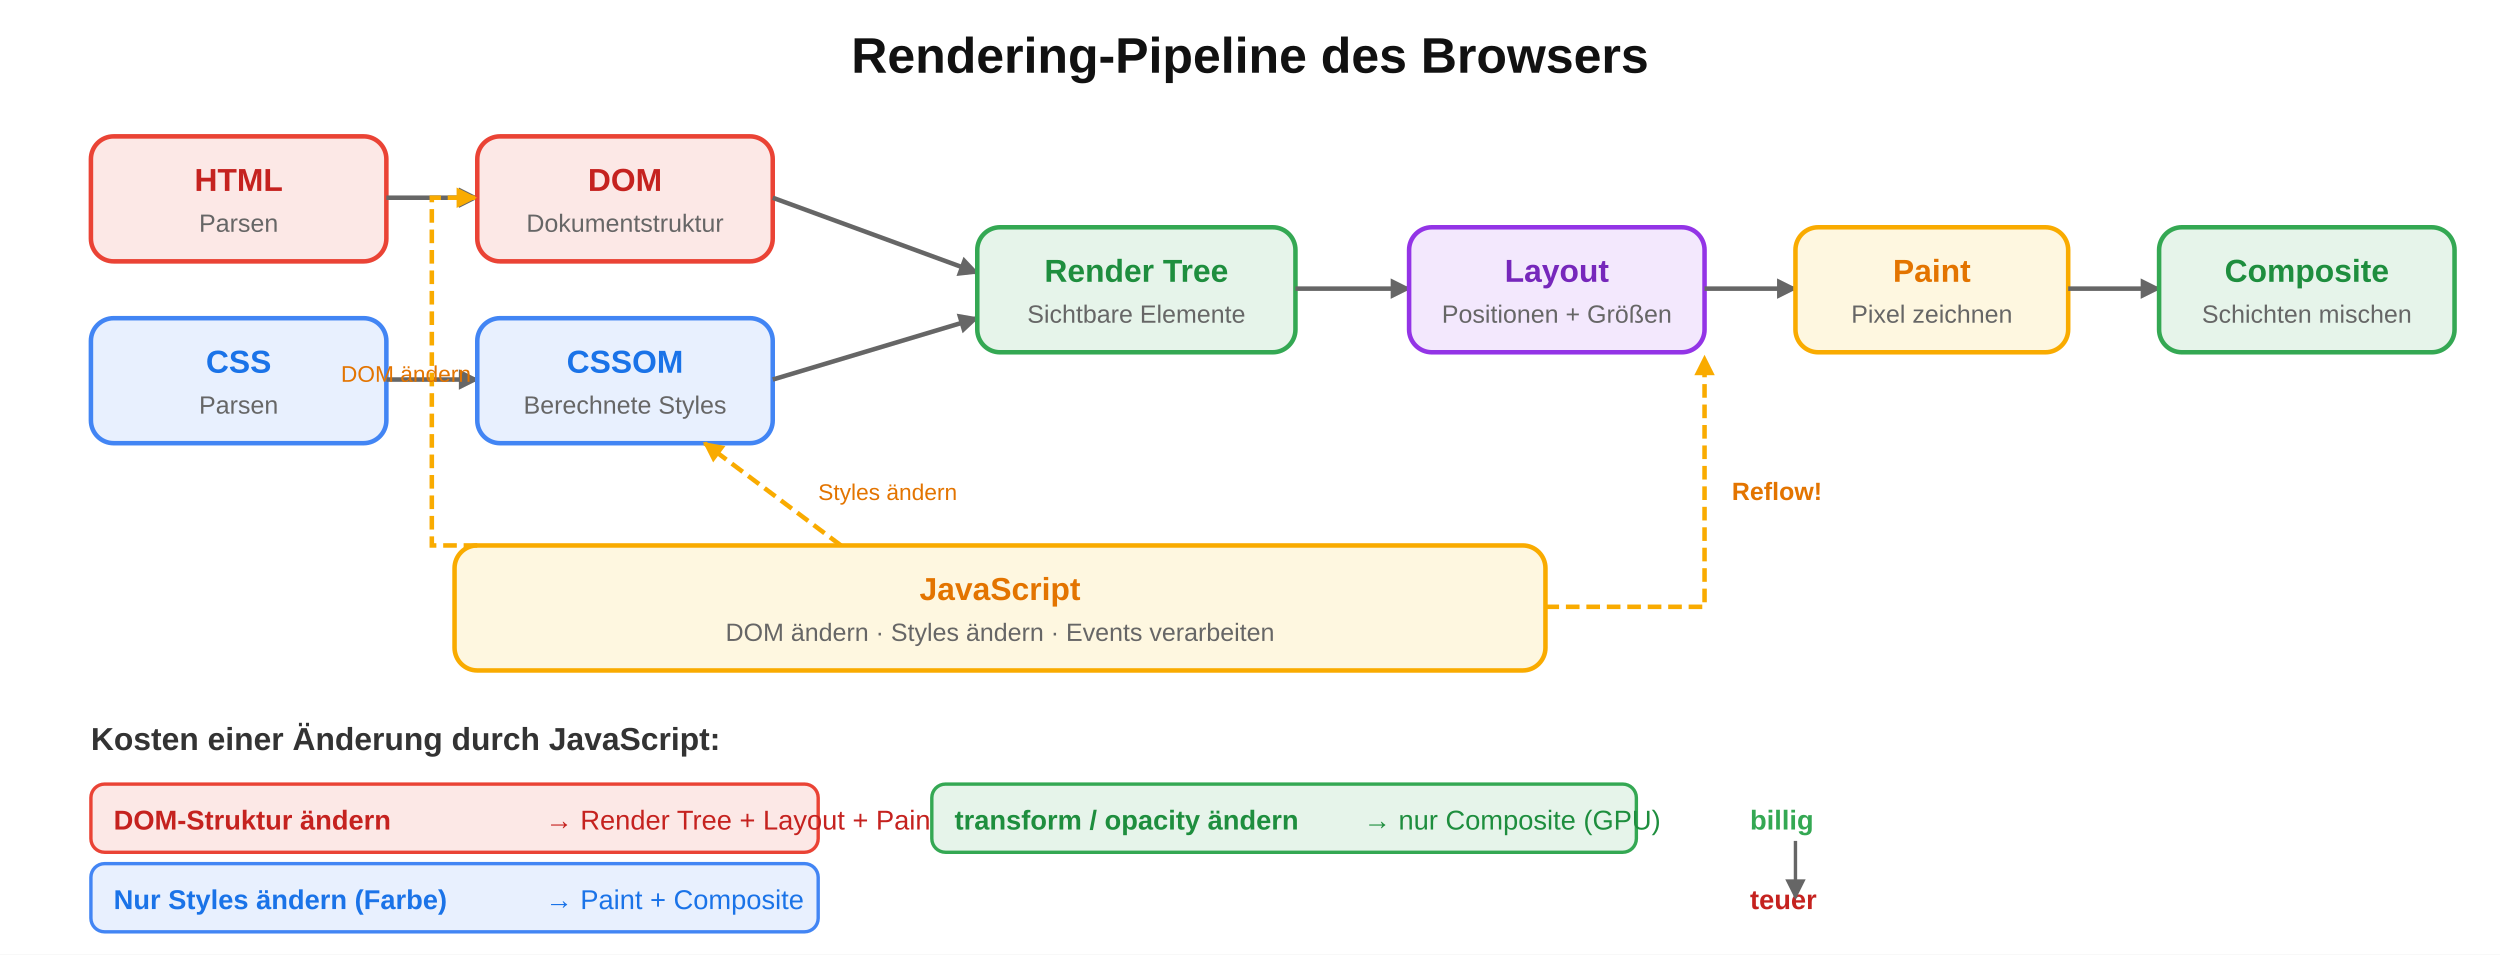
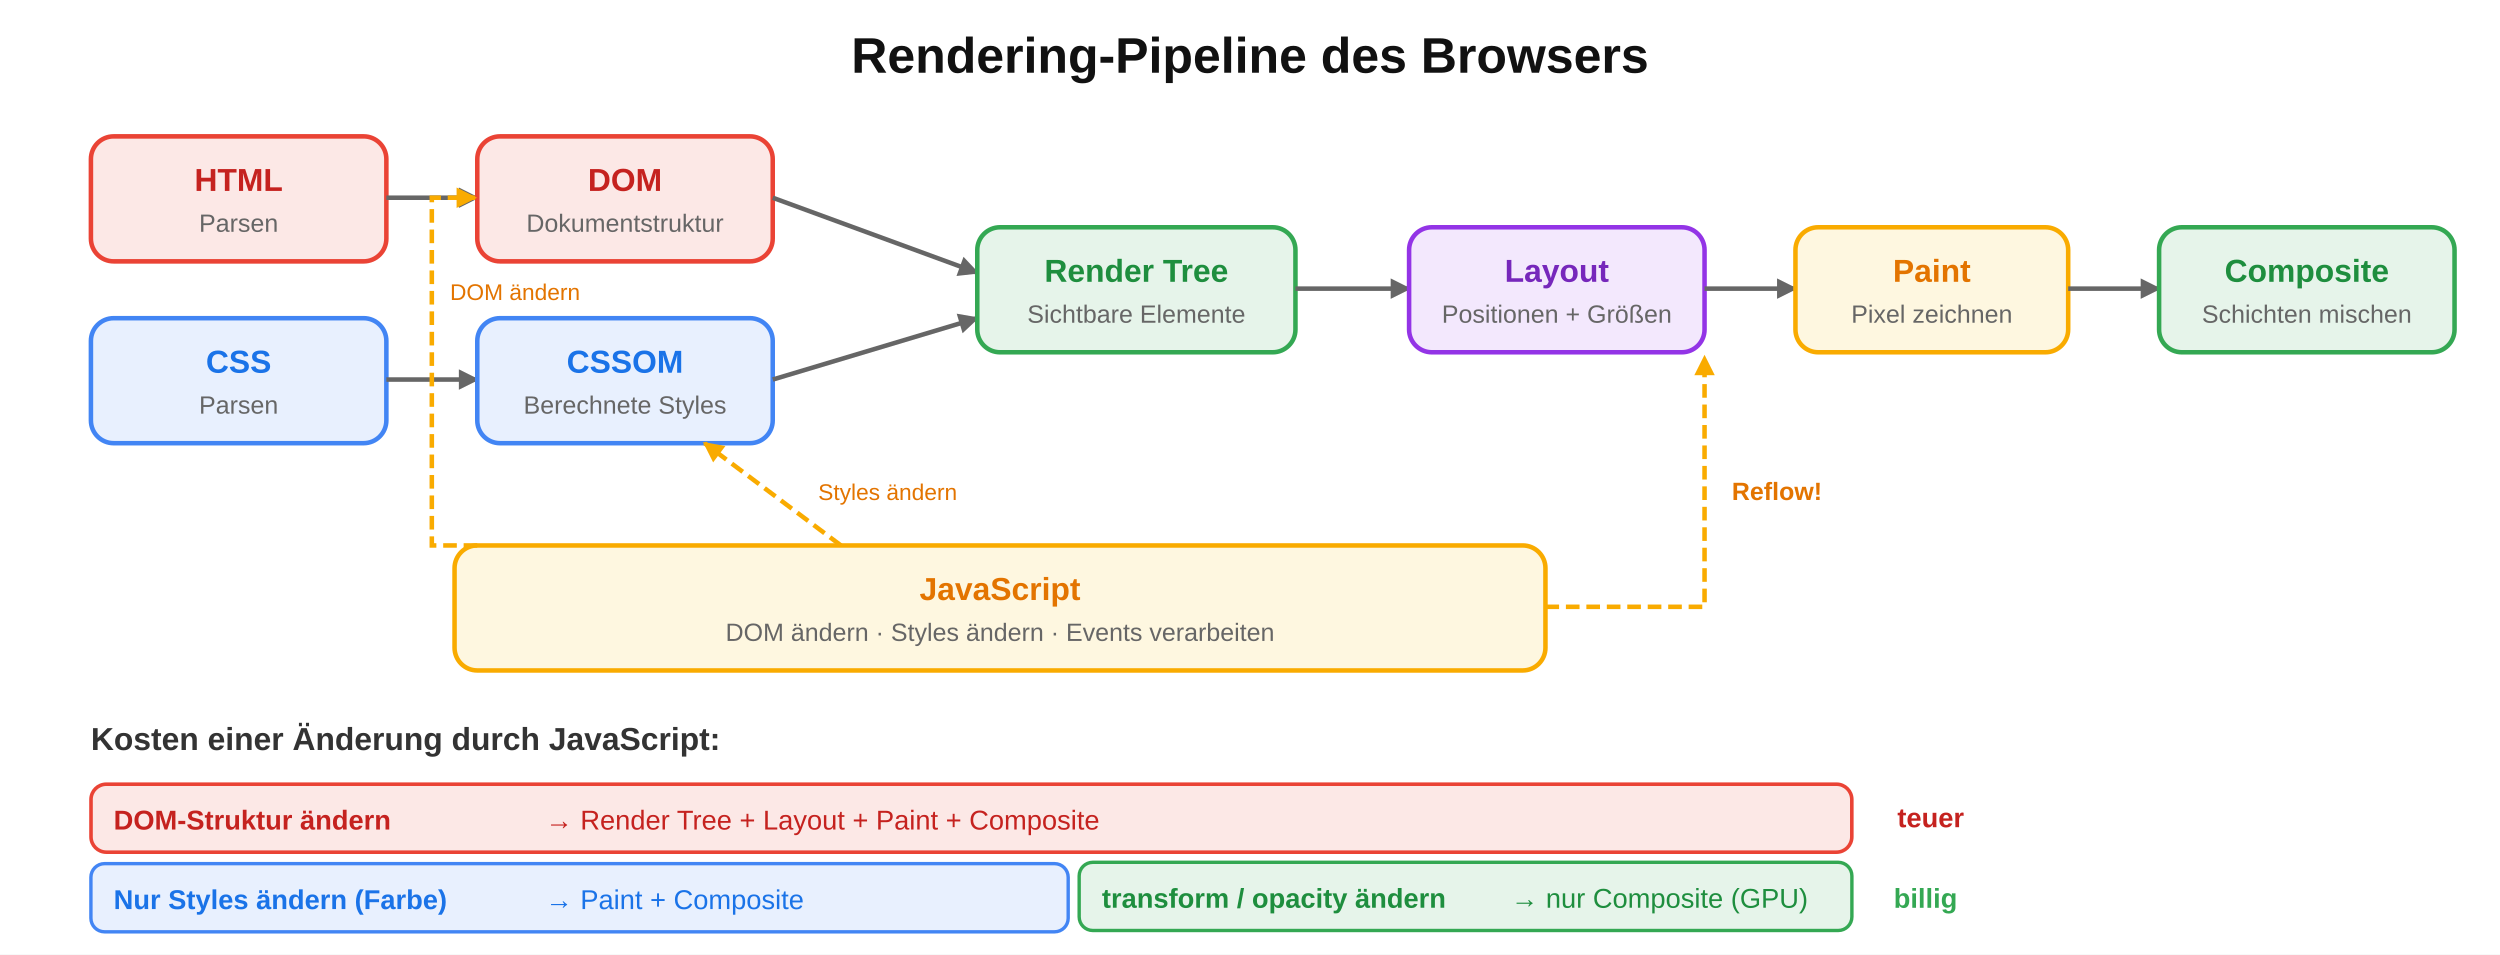
- <svg xmlns="http://www.w3.org/2000/svg" width="1100" height="420" viewBox="0 0 1100 420" role="img" aria-labelledby="title desc">
-   <rect width="1100" height="420" fill="#ffffff" />
-   <text x="550" y="32" text-anchor="middle" font-family="Arial, Helvetica, sans-serif" font-size="22" font-weight="700" fill="#111111">Rendering-Pipeline des Browsers</text>
-   <defs>
+ <svg xmlns="http://www.w3.org/2000/svg" width="1100" height="420" viewBox="0 0 1100 420" role="img" aria-labelledby="title desc" version="1.1" id="svg31">
+   <rect width="1100" height="420" fill="#ffffff" id="rect1" />
+   <text x="550" y="32" text-anchor="middle" font-family="Arial, Helvetica, sans-serif" font-size="22" font-weight="700" fill="#111111" id="text1">Rendering-Pipeline des Browsers</text>
+   <defs id="defs2">
    <marker id="arrow" viewBox="0 0 10 10" markerWidth="9" markerHeight="9" refX="9" refY="5" orient="auto-start-reverse" markerUnits="userSpaceOnUse">
-       <path d="M 0 0 L 10 5 L 0 10 z" fill="#666" />
+       <path d="M 0 0 L 10 5 L 0 10 z" fill="#666" id="path1" />
    </marker>
    <marker id="arrow-js" viewBox="0 0 10 10" markerWidth="9" markerHeight="9" refX="9" refY="5" orient="auto-start-reverse" markerUnits="userSpaceOnUse">
-       <path d="M 0 0 L 10 5 L 0 10 z" fill="#f9ab00" />
+       <path d="M 0 0 L 10 5 L 0 10 z" fill="#f9ab00" id="path2" />
    </marker>
  </defs>
-   <rect x="40" y="60" width="130" height="55" rx="10" fill="#fce8e6" stroke="#ea4335" stroke-width="2" />
-   <text x="105" y="84" text-anchor="middle" font-family="Arial, Helvetica, sans-serif" font-size="14" font-weight="700" fill="#c5221f">HTML</text>
-   <text x="105" y="102" text-anchor="middle" font-family="Arial, Helvetica, sans-serif" font-size="11" fill="#666">Parsen</text>
-   <line x1="170" y1="87" x2="210" y2="87" stroke="#666" stroke-width="2" marker-end="url(#arrow)" />
-   <rect x="210" y="60" width="130" height="55" rx="10" fill="#fce8e6" stroke="#ea4335" stroke-width="2" />
-   <text x="275" y="84" text-anchor="middle" font-family="Arial, Helvetica, sans-serif" font-size="14" font-weight="700" fill="#c5221f">DOM</text>
-   <text x="275" y="102" text-anchor="middle" font-family="Arial, Helvetica, sans-serif" font-size="11" fill="#666">Dokumentstruktur</text>
-   <rect x="40" y="140" width="130" height="55" rx="10" fill="#e8f0fe" stroke="#4285f4" stroke-width="2" />
-   <text x="105" y="164" text-anchor="middle" font-family="Arial, Helvetica, sans-serif" font-size="14" font-weight="700" fill="#1a73e8">CSS</text>
-   <text x="105" y="182" text-anchor="middle" font-family="Arial, Helvetica, sans-serif" font-size="11" fill="#666">Parsen</text>
-   <line x1="170" y1="167" x2="210" y2="167" stroke="#666" stroke-width="2" marker-end="url(#arrow)" />
-   <rect x="210" y="140" width="130" height="55" rx="10" fill="#e8f0fe" stroke="#4285f4" stroke-width="2" />
-   <text x="275" y="164" text-anchor="middle" font-family="Arial, Helvetica, sans-serif" font-size="14" font-weight="700" fill="#1a73e8">CSSOM</text>
-   <text x="275" y="182" text-anchor="middle" font-family="Arial, Helvetica, sans-serif" font-size="11" fill="#666">Berechnete Styles</text>
-   <line x1="340" y1="87" x2="430" y2="120" stroke="#666" stroke-width="2" marker-end="url(#arrow)" />
-   <line x1="340" y1="167" x2="430" y2="140" stroke="#666" stroke-width="2" marker-end="url(#arrow)" />
-   <rect x="430" y="100" width="140" height="55" rx="10" fill="#e6f4ea" stroke="#34a853" stroke-width="2" />
-   <text x="500" y="124" text-anchor="middle" font-family="Arial, Helvetica, sans-serif" font-size="14" font-weight="700" fill="#1e8e3e">Render Tree</text>
-   <text x="500" y="142" text-anchor="middle" font-family="Arial, Helvetica, sans-serif" font-size="11" fill="#666">Sichtbare Elemente</text>
-   <line x1="570" y1="127" x2="620" y2="127" stroke="#666" stroke-width="2" marker-end="url(#arrow)" />
-   <rect x="620" y="100" width="130" height="55" rx="10" fill="#f3e8fd" stroke="#9334e6" stroke-width="2" />
-   <text x="685" y="124" text-anchor="middle" font-family="Arial, Helvetica, sans-serif" font-size="14" font-weight="700" fill="#7627bb">Layout</text>
-   <text x="685" y="142" text-anchor="middle" font-family="Arial, Helvetica, sans-serif" font-size="11" fill="#666">Positionen + Größen</text>
-   <line x1="750" y1="127" x2="790" y2="127" stroke="#666" stroke-width="2" marker-end="url(#arrow)" />
-   <rect x="790" y="100" width="120" height="55" rx="10" fill="#fef7e0" stroke="#f9ab00" stroke-width="2" />
-   <text x="850" y="124" text-anchor="middle" font-family="Arial, Helvetica, sans-serif" font-size="14" font-weight="700" fill="#e37400">Paint</text>
-   <text x="850" y="142" text-anchor="middle" font-family="Arial, Helvetica, sans-serif" font-size="11" fill="#666">Pixel zeichnen</text>
-   <line x1="910" y1="127" x2="950" y2="127" stroke="#666" stroke-width="2" marker-end="url(#arrow)" />
-   <rect x="950" y="100" width="130" height="55" rx="10" fill="#e6f4ea" stroke="#34a853" stroke-width="2" />
-   <text x="1015" y="124" text-anchor="middle" font-family="Arial, Helvetica, sans-serif" font-size="14" font-weight="700" fill="#1e8e3e">Composite</text>
-   <text x="1015" y="142" text-anchor="middle" font-family="Arial, Helvetica, sans-serif" font-size="11" fill="#666">Schichten mischen</text>
-   <rect x="200" y="240" width="480" height="55" rx="10" fill="#fef7e0" stroke="#f9ab00" stroke-width="2" />
-   <text x="440" y="264" text-anchor="middle" font-family="Arial, Helvetica, sans-serif" font-size="14" font-weight="700" fill="#e37400">JavaScript</text>
-   <text x="440" y="282" text-anchor="middle" font-family="Arial, Helvetica, sans-serif" font-size="11" fill="#666">DOM ändern · Styles ändern · Events verarbeiten</text>
-   <path d="M 210 240 L 190 240 L 190 87 L 209 87" fill="none" stroke="#f9ab00" stroke-width="2" stroke-dasharray="6 3" marker-end="url(#arrow-js)" />
-   <text x="150" y="168" font-family="Arial, Helvetica, sans-serif" font-size="10" fill="#e37400">DOM ändern</text>
-   <line x1="370" y1="240" x2="310" y2="195" stroke="#f9ab00" stroke-width="2" stroke-dasharray="6 3" marker-end="url(#arrow-js)" />
-   <text x="360" y="220" font-family="Arial, Helvetica, sans-serif" font-size="10" fill="#e37400">Styles ändern</text>
-   <path d="M 680 267 L 750 267 L 750 157" fill="none" stroke="#f9ab00" stroke-width="2" stroke-dasharray="6 3" marker-end="url(#arrow-js)" />
-   <text x="762" y="220" font-family="Arial, Helvetica, sans-serif" font-size="11" font-weight="700" fill="#e37400">Reflow!</text>
-   <g transform="translate(40, 330)">
-     <text x="0" y="0" font-family="Arial, Helvetica, sans-serif" font-size="14" font-weight="700" fill="#333">Kosten einer Änderung durch JavaScript:</text>
-     <rect x="0" y="15" width="320" height="30" rx="6" fill="#fce8e6" stroke="#ea4335" stroke-width="1.5" />
-     <text x="10" y="35" font-family="Arial, Helvetica, sans-serif" font-size="12" font-weight="700" fill="#c5221f">DOM-Struktur ändern</text>
-     <text x="200" y="35" font-family="Arial, Helvetica, sans-serif" font-size="12" fill="#c5221f">→ Render Tree + Layout + Paint + Composite</text>
-     <rect x="0" y="50" width="320" height="30" rx="6" fill="#e8f0fe" stroke="#4285f4" stroke-width="1.5" />
-     <text x="10" y="70" font-family="Arial, Helvetica, sans-serif" font-size="12" font-weight="700" fill="#1a73e8">Nur Styles ändern (Farbe)</text>
-     <text x="200" y="70" font-family="Arial, Helvetica, sans-serif" font-size="12" fill="#1a73e8">→ Paint + Composite</text>
-     <rect x="370" y="15" width="310" height="30" rx="6" fill="#e6f4ea" stroke="#34a853" stroke-width="1.5" />
-     <text x="380" y="35" font-family="Arial, Helvetica, sans-serif" font-size="12" font-weight="700" fill="#1e8e3e">transform / opacity ändern</text>
-     <text x="560" y="35" font-family="Arial, Helvetica, sans-serif" font-size="12" fill="#1e8e3e">→ nur Composite (GPU)</text>
-     <text x="730" y="35" font-family="Arial, Helvetica, sans-serif" font-size="12" font-weight="700" fill="#34a853">billig</text>
-     <text x="730" y="70" font-family="Arial, Helvetica, sans-serif" font-size="12" font-weight="700" fill="#c5221f">teuer</text>
-     <line x1="750" y1="40" x2="750" y2="65" stroke="#666" stroke-width="1.5" marker-end="url(#arrow)" />
+   <rect x="40" y="60" width="130" height="55" rx="10" fill="#fce8e6" stroke="#ea4335" stroke-width="2" id="rect2" />
+   <text x="105" y="84" text-anchor="middle" font-family="Arial, Helvetica, sans-serif" font-size="14" font-weight="700" fill="#c5221f" id="text2">HTML</text>
+   <text x="105" y="102" text-anchor="middle" font-family="Arial, Helvetica, sans-serif" font-size="11" fill="#666" id="text3">Parsen</text>
+   <line x1="170" y1="87" x2="210" y2="87" stroke="#666" stroke-width="2" marker-end="url(#arrow)" id="line3" />
+   <rect x="210" y="60" width="130" height="55" rx="10" fill="#fce8e6" stroke="#ea4335" stroke-width="2" id="rect3" />
+   <text x="275" y="84" text-anchor="middle" font-family="Arial, Helvetica, sans-serif" font-size="14" font-weight="700" fill="#c5221f" id="text4">DOM</text>
+   <text x="275" y="102" text-anchor="middle" font-family="Arial, Helvetica, sans-serif" font-size="11" fill="#666" id="text5">Dokumentstruktur</text>
+   <rect x="40" y="140" width="130" height="55" rx="10" fill="#e8f0fe" stroke="#4285f4" stroke-width="2" id="rect5" />
+   <text x="105" y="164" text-anchor="middle" font-family="Arial, Helvetica, sans-serif" font-size="14" font-weight="700" fill="#1a73e8" id="text6">CSS</text>
+   <text x="105" y="182" text-anchor="middle" font-family="Arial, Helvetica, sans-serif" font-size="11" fill="#666" id="text7">Parsen</text>
+   <line x1="170" y1="167" x2="210" y2="167" stroke="#666" stroke-width="2" marker-end="url(#arrow)" id="line7" />
+   <rect x="210" y="140" width="130" height="55" rx="10" fill="#e8f0fe" stroke="#4285f4" stroke-width="2" id="rect7" />
+   <text x="275" y="164" text-anchor="middle" font-family="Arial, Helvetica, sans-serif" font-size="14" font-weight="700" fill="#1a73e8" id="text8">CSSOM</text>
+   <text x="275" y="182" text-anchor="middle" font-family="Arial, Helvetica, sans-serif" font-size="11" fill="#666" id="text9">Berechnete Styles</text>
+   <line x1="340" y1="87" x2="430" y2="120" stroke="#666" stroke-width="2" marker-end="url(#arrow)" id="line9" />
+   <line x1="340" y1="167" x2="430" y2="140" stroke="#666" stroke-width="2" marker-end="url(#arrow)" id="line10" />
+   <rect x="430" y="100" width="140" height="55" rx="10" fill="#e6f4ea" stroke="#34a853" stroke-width="2" id="rect10" />
+   <text x="500" y="124" text-anchor="middle" font-family="Arial, Helvetica, sans-serif" font-size="14" font-weight="700" fill="#1e8e3e" id="text10">Render Tree</text>
+   <text x="500" y="142" text-anchor="middle" font-family="Arial, Helvetica, sans-serif" font-size="11" fill="#666" id="text11">Sichtbare Elemente</text>
+   <line x1="570" y1="127" x2="620" y2="127" stroke="#666" stroke-width="2" marker-end="url(#arrow)" id="line11" />
+   <rect x="620" y="100" width="130" height="55" rx="10" fill="#f3e8fd" stroke="#9334e6" stroke-width="2" id="rect11" />
+   <text x="685" y="124" text-anchor="middle" font-family="Arial, Helvetica, sans-serif" font-size="14" font-weight="700" fill="#7627bb" id="text12">Layout</text>
+   <text x="685" y="142" text-anchor="middle" font-family="Arial, Helvetica, sans-serif" font-size="11" fill="#666" id="text13">Positionen + Größen</text>
+   <line x1="750" y1="127" x2="790" y2="127" stroke="#666" stroke-width="2" marker-end="url(#arrow)" id="line13" />
+   <rect x="790" y="100" width="120" height="55" rx="10" fill="#fef7e0" stroke="#f9ab00" stroke-width="2" id="rect13" />
+   <text x="850" y="124" text-anchor="middle" font-family="Arial, Helvetica, sans-serif" font-size="14" font-weight="700" fill="#e37400" id="text14">Paint</text>
+   <text x="850" y="142" text-anchor="middle" font-family="Arial, Helvetica, sans-serif" font-size="11" fill="#666" id="text15">Pixel zeichnen</text>
+   <line x1="910" y1="127" x2="950" y2="127" stroke="#666" stroke-width="2" marker-end="url(#arrow)" id="line15" />
+   <rect x="950" y="100" width="130" height="55" rx="10" fill="#e6f4ea" stroke="#34a853" stroke-width="2" id="rect15" />
+   <text x="1015" y="124" text-anchor="middle" font-family="Arial, Helvetica, sans-serif" font-size="14" font-weight="700" fill="#1e8e3e" id="text16">Composite</text>
+   <text x="1015" y="142" text-anchor="middle" font-family="Arial, Helvetica, sans-serif" font-size="11" fill="#666" id="text17">Schichten mischen</text>
+   <rect x="200" y="240" width="480" height="55" rx="10" fill="#fef7e0" stroke="#f9ab00" stroke-width="2" id="rect17" />
+   <text x="440" y="264" text-anchor="middle" font-family="Arial, Helvetica, sans-serif" font-size="14" font-weight="700" fill="#e37400" id="text18">JavaScript</text>
+   <text x="440" y="282" text-anchor="middle" font-family="Arial, Helvetica, sans-serif" font-size="11" fill="#666" id="text19">DOM ändern · Styles ändern · Events verarbeiten</text>
+   <path d="M 210 240 L 190 240 L 190 87 L 209 87" fill="none" stroke="#f9ab00" stroke-width="2" stroke-dasharray="6 3" marker-end="url(#arrow-js)" id="path19" />
+   <text x="198" y="132" font-family="Arial, Helvetica, sans-serif" font-size="10" fill="#e37400" id="text20">DOM ändern</text>
+   <line x1="370" y1="240" x2="310" y2="195" stroke="#f9ab00" stroke-width="2" stroke-dasharray="6 3" marker-end="url(#arrow-js)" id="line20" />
+   <text x="360" y="220" font-family="Arial, Helvetica, sans-serif" font-size="10" fill="#e37400" id="text21">Styles ändern</text>
+   <path d="M 680 267 L 750 267 L 750 157" fill="none" stroke="#f9ab00" stroke-width="2" stroke-dasharray="6 3" marker-end="url(#arrow-js)" id="path21" />
+   <text x="762" y="220" font-family="Arial, Helvetica, sans-serif" font-size="11" font-weight="700" fill="#e37400" id="text22">Reflow!</text>
+   <g transform="translate(40, 330)" id="g31">
+     <text x="0" y="0" font-family="Arial, Helvetica, sans-serif" font-size="14" font-weight="700" fill="#333" id="text23">Kosten einer Änderung durch JavaScript:</text>
+     <rect x="0.044" y="15.044" width="774.756" height="29.913" rx="6.737" fill="#fce8e6" stroke="#ea4335" stroke-width="1.587" id="rect23" />
+     <text x="10" y="35" font-family="Arial, Helvetica, sans-serif" font-size="12" font-weight="700" fill="#c5221f" id="text24">DOM-Struktur ändern</text>
+     <text x="200" y="35" font-family="Arial, Helvetica, sans-serif" font-size="12" fill="#c5221f" id="text25">→ Render Tree + Layout + Paint + Composite</text>
+     <rect x="0" y="50" width="430" height="30" rx="6" fill="#e8f0fe" stroke="#4285f4" stroke-width="1.5" id="rect25" />
+     <text x="10" y="70" font-family="Arial, Helvetica, sans-serif" font-size="12" font-weight="700" fill="#1a73e8" id="text26">Nur Styles ändern (Farbe)</text>
+     <text x="200" y="70" font-family="Arial, Helvetica, sans-serif" font-size="12" fill="#1a73e8" id="text27">→ Paint + Composite</text>
+     <g id="g32" transform="translate(64.83312,34.41758)">
+       <rect x="370" y="15" width="340" height="30" rx="6" fill="#e6f4ea" stroke="#34a853" stroke-width="1.5" id="rect27" />
+       <text x="380" y="35" font-family="Arial, Helvetica, sans-serif" font-size="12px" font-weight="700" fill="#1e8e3e" id="text28">transform / opacity ändern</text>
+       <text x="560" y="35" font-family="Arial, Helvetica, sans-serif" font-size="12px" fill="#1e8e3e" id="text29">→ nur Composite (GPU)</text>
+     </g>
+     <text x="793.232" y="69.418" font-family="Arial, Helvetica, sans-serif" font-size="12px" font-weight="700" fill="#34a853" id="text30">billig</text>
+     <text x="794.833" y="33.982" font-family="Arial, Helvetica, sans-serif" font-size="12px" font-weight="700" fill="#c5221f" id="text31">teuer</text>
  </g>
</svg>
